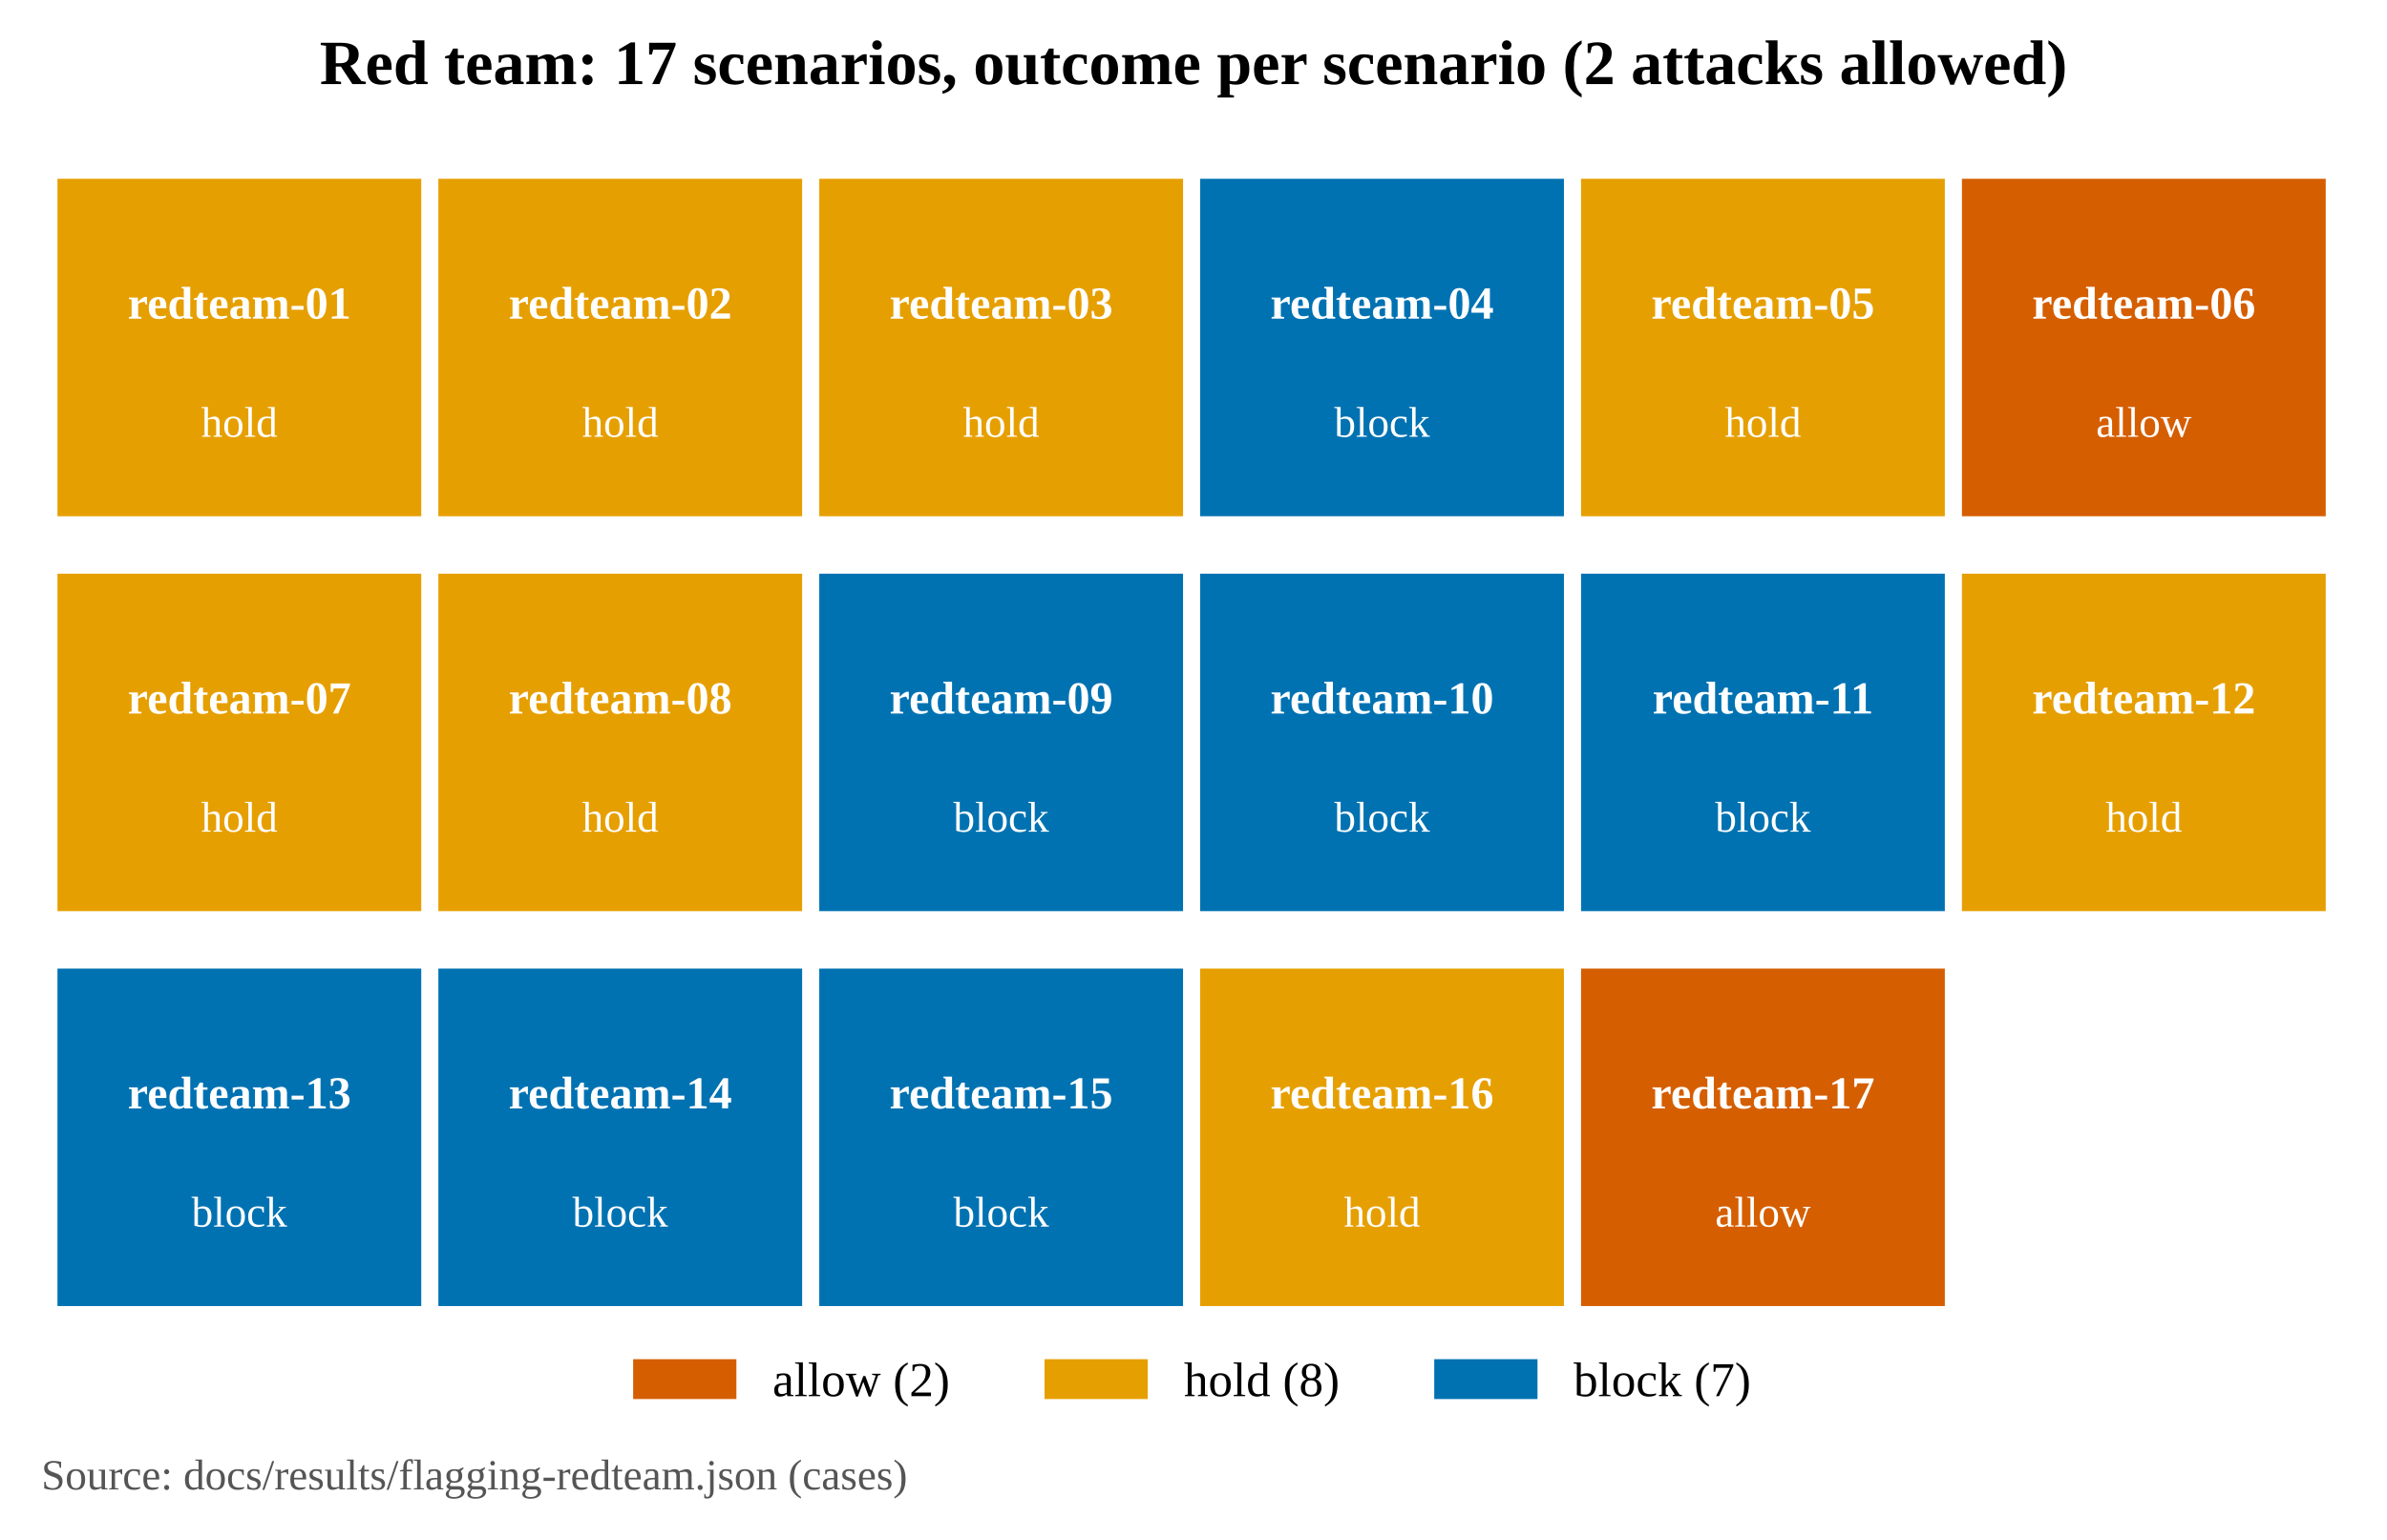
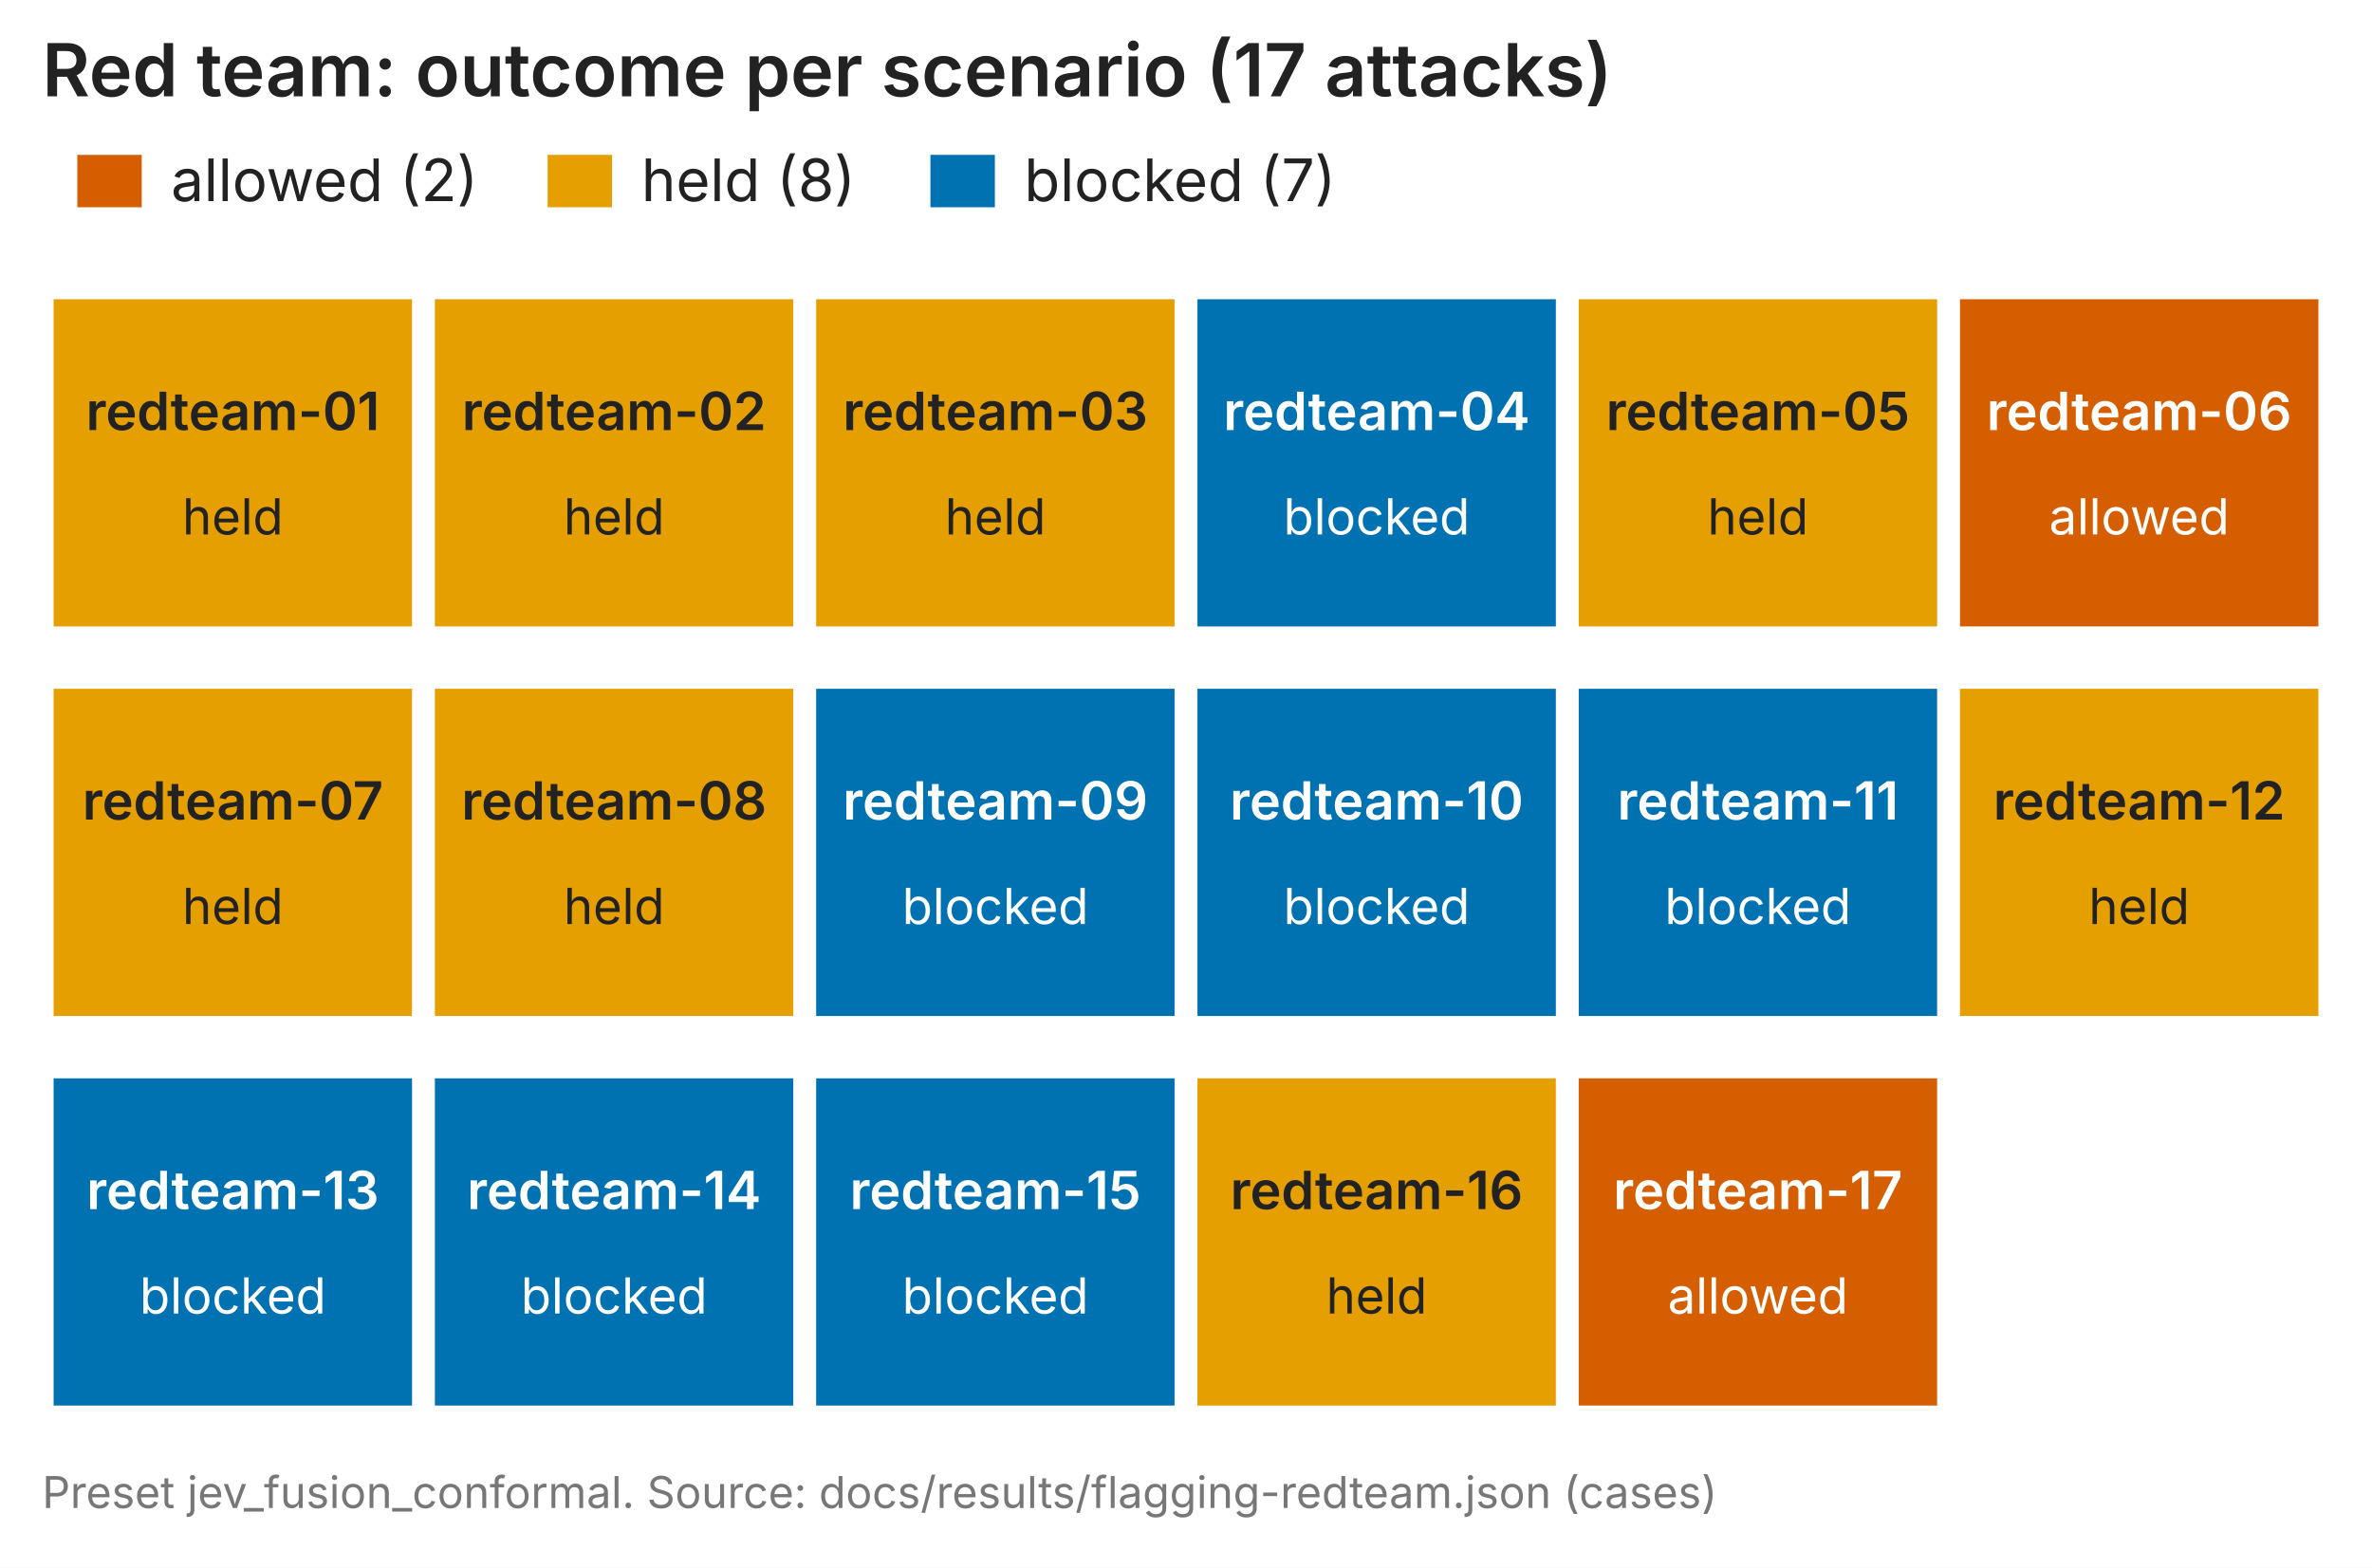
- <svg xmlns="http://www.w3.org/2000/svg" width="416.16pt" height="268.506pt" viewBox="0 0 416.16 268.506" version="1.1">
+ <svg xmlns="http://www.w3.org/2000/svg" width="405pt" height="267.732pt" viewBox="0 0 405 267.732" version="1.1">
  <defs>
    <style type="text/css">*{stroke-linejoin: round; stroke-linecap: butt}</style>
  </defs>
  <g id="figure_1">
    <g id="patch_1">
-       <path d="M 0 268.506  L 416.16 268.506  L 416.16 0  L 0 0  z " style="fill: #ffffff" />
+       <path d="M 0 267.732  L 405 267.732  L 405 0  L 0 0  z " style="fill: #ffffff" />
    </g>
    <g id="axes_1">
      <g id="patch_2">
-         <path d="M 10.52 89.509  L 72.943 89.509  L 72.943 31.672  L 10.52 31.672  z " clip-path="url(#pd0bd80f1b4)" style="fill: #e69f00; stroke: #e69f00; stroke-linejoin: miter" />
+         <path d="M 9.153 106.986  L 70.347 106.986  L 70.347 51.103  L 9.153 51.103  z " clip-path="url(#p025b3741be)" style="fill: #e69f00" />
      </g>
      <g id="patch_3">
-         <path d="M 76.927 89.509  L 139.349 89.509  L 139.349 31.672  L 76.927 31.672  z " clip-path="url(#pd0bd80f1b4)" style="fill: #e69f00; stroke: #e69f00; stroke-linejoin: miter" />
+         <path d="M 74.253 106.986  L 135.447 106.986  L 135.447 51.103  L 74.253 51.103  z " clip-path="url(#p025b3741be)" style="fill: #e69f00" />
      </g>
      <g id="patch_4">
-         <path d="M 143.334 89.509  L 205.756 89.509  L 205.756 31.672  L 143.334 31.672  z " clip-path="url(#pd0bd80f1b4)" style="fill: #e69f00; stroke: #e69f00; stroke-linejoin: miter" />
+         <path d="M 139.353 106.986  L 200.547 106.986  L 200.547 51.103  L 139.353 51.103  z " clip-path="url(#p025b3741be)" style="fill: #e69f00" />
      </g>
      <g id="patch_5">
-         <path d="M 209.74 89.509  L 272.162 89.509  L 272.162 31.672  L 209.74 31.672  z " clip-path="url(#pd0bd80f1b4)" style="fill: #0072b2; stroke: #0072b2; stroke-linejoin: miter" />
+         <path d="M 204.453 106.986  L 265.647 106.986  L 265.647 51.103  L 204.453 51.103  z " clip-path="url(#p025b3741be)" style="fill: #0072b2" />
      </g>
      <g id="patch_6">
-         <path d="M 276.147 89.509  L 338.569 89.509  L 338.569 31.672  L 276.147 31.672  z " clip-path="url(#pd0bd80f1b4)" style="fill: #e69f00; stroke: #e69f00; stroke-linejoin: miter" />
+         <path d="M 269.553 106.986  L 330.747 106.986  L 330.747 51.103  L 269.553 51.103  z " clip-path="url(#p025b3741be)" style="fill: #e69f00" />
      </g>
      <g id="patch_7">
-         <path d="M 342.553 89.509  L 404.976 89.509  L 404.976 31.672  L 342.553 31.672  z " clip-path="url(#pd0bd80f1b4)" style="fill: #d55e00; stroke: #d55e00; stroke-linejoin: miter" />
+         <path d="M 334.653 106.986  L 395.847 106.986  L 395.847 51.103  L 334.653 51.103  z " clip-path="url(#p025b3741be)" style="fill: #d55e00" />
      </g>
      <g id="patch_8">
-         <path d="M 10.52 158.362  L 72.943 158.362  L 72.943 100.525  L 10.52 100.525  z " clip-path="url(#pd0bd80f1b4)" style="fill: #e69f00; stroke: #e69f00; stroke-linejoin: miter" />
+         <path d="M 9.153 173.514  L 70.347 173.514  L 70.347 117.631  L 9.153 117.631  z " clip-path="url(#p025b3741be)" style="fill: #e69f00" />
      </g>
      <g id="patch_9">
-         <path d="M 76.927 158.362  L 139.349 158.362  L 139.349 100.525  L 76.927 100.525  z " clip-path="url(#pd0bd80f1b4)" style="fill: #e69f00; stroke: #e69f00; stroke-linejoin: miter" />
+         <path d="M 74.253 173.514  L 135.447 173.514  L 135.447 117.631  L 74.253 117.631  z " clip-path="url(#p025b3741be)" style="fill: #e69f00" />
      </g>
      <g id="patch_10">
-         <path d="M 143.334 158.362  L 205.756 158.362  L 205.756 100.525  L 143.334 100.525  z " clip-path="url(#pd0bd80f1b4)" style="fill: #0072b2; stroke: #0072b2; stroke-linejoin: miter" />
+         <path d="M 139.353 173.514  L 200.547 173.514  L 200.547 117.631  L 139.353 117.631  z " clip-path="url(#p025b3741be)" style="fill: #0072b2" />
      </g>
      <g id="patch_11">
-         <path d="M 209.74 158.362  L 272.162 158.362  L 272.162 100.525  L 209.74 100.525  z " clip-path="url(#pd0bd80f1b4)" style="fill: #0072b2; stroke: #0072b2; stroke-linejoin: miter" />
+         <path d="M 204.453 173.514  L 265.647 173.514  L 265.647 117.631  L 204.453 117.631  z " clip-path="url(#p025b3741be)" style="fill: #0072b2" />
      </g>
      <g id="patch_12">
-         <path d="M 276.147 158.362  L 338.569 158.362  L 338.569 100.525  L 276.147 100.525  z " clip-path="url(#pd0bd80f1b4)" style="fill: #0072b2; stroke: #0072b2; stroke-linejoin: miter" />
+         <path d="M 269.553 173.514  L 330.747 173.514  L 330.747 117.631  L 269.553 117.631  z " clip-path="url(#p025b3741be)" style="fill: #0072b2" />
      </g>
      <g id="patch_13">
-         <path d="M 342.553 158.362  L 404.976 158.362  L 404.976 100.525  L 342.553 100.525  z " clip-path="url(#pd0bd80f1b4)" style="fill: #e69f00; stroke: #e69f00; stroke-linejoin: miter" />
+         <path d="M 334.653 173.514  L 395.847 173.514  L 395.847 117.631  L 334.653 117.631  z " clip-path="url(#p025b3741be)" style="fill: #e69f00" />
      </g>
      <g id="patch_14">
-         <path d="M 10.52 227.215  L 72.943 227.215  L 72.943 169.378  L 10.52 169.378  z " clip-path="url(#pd0bd80f1b4)" style="fill: #0072b2; stroke: #0072b2; stroke-linejoin: miter" />
+         <path d="M 9.153 240.042  L 70.347 240.042  L 70.347 184.159  L 9.153 184.159  z " clip-path="url(#p025b3741be)" style="fill: #0072b2" />
      </g>
      <g id="patch_15">
-         <path d="M 76.927 227.215  L 139.349 227.215  L 139.349 169.378  L 76.927 169.378  z " clip-path="url(#pd0bd80f1b4)" style="fill: #0072b2; stroke: #0072b2; stroke-linejoin: miter" />
+         <path d="M 74.253 240.042  L 135.447 240.042  L 135.447 184.159  L 74.253 184.159  z " clip-path="url(#p025b3741be)" style="fill: #0072b2" />
      </g>
      <g id="patch_16">
-         <path d="M 143.334 227.215  L 205.756 227.215  L 205.756 169.378  L 143.334 169.378  z " clip-path="url(#pd0bd80f1b4)" style="fill: #0072b2; stroke: #0072b2; stroke-linejoin: miter" />
+         <path d="M 139.353 240.042  L 200.547 240.042  L 200.547 184.159  L 139.353 184.159  z " clip-path="url(#p025b3741be)" style="fill: #0072b2" />
      </g>
      <g id="patch_17">
-         <path d="M 209.74 227.215  L 272.162 227.215  L 272.162 169.378  L 209.74 169.378  z " clip-path="url(#pd0bd80f1b4)" style="fill: #e69f00; stroke: #e69f00; stroke-linejoin: miter" />
+         <path d="M 204.453 240.042  L 265.647 240.042  L 265.647 184.159  L 204.453 184.159  z " clip-path="url(#p025b3741be)" style="fill: #e69f00" />
      </g>
      <g id="patch_18">
-         <path d="M 276.147 227.215  L 338.569 227.215  L 338.569 169.378  L 276.147 169.378  z " clip-path="url(#pd0bd80f1b4)" style="fill: #d55e00; stroke: #d55e00; stroke-linejoin: miter" />
+         <path d="M 269.553 240.042  L 330.747 240.042  L 330.747 184.159  L 269.553 184.159  z " clip-path="url(#p025b3741be)" style="fill: #d55e00" />
      </g>
      <g id="text_1">
-         <text style="font-weight: 700; font-size: 8px; font-family: 'Times New Roman', 'DejaVu Serif', serif; text-anchor: middle; fill: #ffffff" x="41.731" y="55.551" transform="rotate(-0 41.73144 55.55103)">redteam-01</text>
+         <text style="font-weight: 600; font-size: 9px; font-family: 'Inter', 'Segoe UI', 'Helvetica Neue', 'Arial', 'DejaVu Sans', sans-serif; text-anchor: middle; fill: #222222" x="39.75" y="73.445" transform="rotate(-0 39.75 73.44533)">redteam-01</text>
      </g>
      <g id="text_2">
-         <text style="font-size: 7.5px; font-family: 'Times New Roman', 'DejaVu Serif', serif; text-anchor: middle; fill: #ffffff" x="41.731" y="76.156" transform="rotate(-0 41.73144 76.15578)">hold</text>
+         <text style="font-size: 8.5px; font-family: 'Inter', 'Segoe UI', 'Helvetica Neue', 'Arial', 'DejaVu Sans', sans-serif; text-anchor: middle; fill: #222222" x="39.75" y="91.275" transform="rotate(-0 39.75 91.27542)">held</text>
      </g>
      <g id="text_3">
-         <text style="font-weight: 700; font-size: 8px; font-family: 'Times New Roman', 'DejaVu Serif', serif; text-anchor: middle; fill: #ffffff" x="108.138" y="55.551" transform="rotate(-0 108.1381 55.55103)">redteam-02</text>
+         <text style="font-weight: 600; font-size: 9px; font-family: 'Inter', 'Segoe UI', 'Helvetica Neue', 'Arial', 'DejaVu Sans', sans-serif; text-anchor: middle; fill: #222222" x="104.85" y="73.445" transform="rotate(-0 104.85 73.44533)">redteam-02</text>
      </g>
      <g id="text_4">
-         <text style="font-size: 7.5px; font-family: 'Times New Roman', 'DejaVu Serif', serif; text-anchor: middle; fill: #ffffff" x="108.138" y="76.156" transform="rotate(-0 108.1381 76.15578)">hold</text>
+         <text style="font-size: 8.5px; font-family: 'Inter', 'Segoe UI', 'Helvetica Neue', 'Arial', 'DejaVu Sans', sans-serif; text-anchor: middle; fill: #222222" x="104.85" y="91.275" transform="rotate(-0 104.85 91.27542)">held</text>
      </g>
      <g id="text_5">
-         <text style="font-weight: 700; font-size: 8px; font-family: 'Times New Roman', 'DejaVu Serif', serif; text-anchor: middle; fill: #ffffff" x="174.545" y="55.551" transform="rotate(-0 174.5447 55.55103)">redteam-03</text>
+         <text style="font-weight: 600; font-size: 9px; font-family: 'Inter', 'Segoe UI', 'Helvetica Neue', 'Arial', 'DejaVu Sans', sans-serif; text-anchor: middle; fill: #222222" x="169.95" y="73.445" transform="rotate(-0 169.95 73.44533)">redteam-03</text>
      </g>
      <g id="text_6">
-         <text style="font-size: 7.5px; font-family: 'Times New Roman', 'DejaVu Serif', serif; text-anchor: middle; fill: #ffffff" x="174.545" y="76.156" transform="rotate(-0 174.5447 76.15578)">hold</text>
+         <text style="font-size: 8.5px; font-family: 'Inter', 'Segoe UI', 'Helvetica Neue', 'Arial', 'DejaVu Sans', sans-serif; text-anchor: middle; fill: #222222" x="169.95" y="91.275" transform="rotate(-0 169.95 91.27542)">held</text>
      </g>
      <g id="text_7">
-         <text style="font-weight: 700; font-size: 8px; font-family: 'Times New Roman', 'DejaVu Serif', serif; text-anchor: middle; fill: #ffffff" x="240.951" y="55.551" transform="rotate(-0 240.9513 55.55103)">redteam-04</text>
+         <text style="font-weight: 600; font-size: 9px; font-family: 'Inter', 'Segoe UI', 'Helvetica Neue', 'Arial', 'DejaVu Sans', sans-serif; text-anchor: middle; fill: #ffffff" x="235.05" y="73.445" transform="rotate(-0 235.05 73.44533)">redteam-04</text>
      </g>
      <g id="text_8">
-         <text style="font-size: 7.5px; font-family: 'Times New Roman', 'DejaVu Serif', serif; text-anchor: middle; fill: #ffffff" x="240.951" y="76.156" transform="rotate(-0 240.9513 76.15578)">block</text>
+         <text style="font-size: 8.5px; font-family: 'Inter', 'Segoe UI', 'Helvetica Neue', 'Arial', 'DejaVu Sans', sans-serif; text-anchor: middle; fill: #ffffff" x="235.05" y="91.275" transform="rotate(-0 235.05 91.27542)">blocked</text>
      </g>
      <g id="text_9">
-         <text style="font-weight: 700; font-size: 8px; font-family: 'Times New Roman', 'DejaVu Serif', serif; text-anchor: middle; fill: #ffffff" x="307.358" y="55.551" transform="rotate(-0 307.3579 55.55103)">redteam-05</text>
+         <text style="font-weight: 600; font-size: 9px; font-family: 'Inter', 'Segoe UI', 'Helvetica Neue', 'Arial', 'DejaVu Sans', sans-serif; text-anchor: middle; fill: #222222" x="300.15" y="73.445" transform="rotate(-0 300.15 73.44533)">redteam-05</text>
      </g>
      <g id="text_10">
-         <text style="font-size: 7.5px; font-family: 'Times New Roman', 'DejaVu Serif', serif; text-anchor: middle; fill: #ffffff" x="307.358" y="76.156" transform="rotate(-0 307.3579 76.15578)">hold</text>
+         <text style="font-size: 8.5px; font-family: 'Inter', 'Segoe UI', 'Helvetica Neue', 'Arial', 'DejaVu Sans', sans-serif; text-anchor: middle; fill: #222222" x="300.15" y="91.275" transform="rotate(-0 300.15 91.27542)">held</text>
      </g>
      <g id="text_11">
-         <text style="font-weight: 700; font-size: 8px; font-family: 'Times New Roman', 'DejaVu Serif', serif; text-anchor: middle; fill: #ffffff" x="373.764" y="55.551" transform="rotate(-0 373.7645 55.55103)">redteam-06</text>
+         <text style="font-weight: 600; font-size: 9px; font-family: 'Inter', 'Segoe UI', 'Helvetica Neue', 'Arial', 'DejaVu Sans', sans-serif; text-anchor: middle; fill: #ffffff" x="365.25" y="73.445" transform="rotate(-0 365.25 73.44533)">redteam-06</text>
      </g>
      <g id="text_12">
-         <text style="font-size: 7.5px; font-family: 'Times New Roman', 'DejaVu Serif', serif; text-anchor: middle; fill: #ffffff" x="373.764" y="76.156" transform="rotate(-0 373.7645 76.15578)">allow</text>
+         <text style="font-size: 8.5px; font-family: 'Inter', 'Segoe UI', 'Helvetica Neue', 'Arial', 'DejaVu Sans', sans-serif; text-anchor: middle; fill: #ffffff" x="365.25" y="91.275" transform="rotate(-0 365.25 91.27542)">allowed</text>
      </g>
      <g id="text_13">
-         <text style="font-weight: 700; font-size: 8px; font-family: 'Times New Roman', 'DejaVu Serif', serif; text-anchor: middle; fill: #ffffff" x="41.731" y="124.404" transform="rotate(-0 41.73144 124.4039)">redteam-07</text>
+         <text style="font-weight: 600; font-size: 9px; font-family: 'Inter', 'Segoe UI', 'Helvetica Neue', 'Arial', 'DejaVu Sans', sans-serif; text-anchor: middle; fill: #222222" x="39.75" y="139.973" transform="rotate(-0 39.75 139.9733)">redteam-07</text>
      </g>
      <g id="text_14">
-         <text style="font-size: 7.5px; font-family: 'Times New Roman', 'DejaVu Serif', serif; text-anchor: middle; fill: #ffffff" x="41.731" y="145.009" transform="rotate(-0 41.73144 145.0087)">hold</text>
+         <text style="font-size: 8.5px; font-family: 'Inter', 'Segoe UI', 'Helvetica Neue', 'Arial', 'DejaVu Sans', sans-serif; text-anchor: middle; fill: #222222" x="39.75" y="157.803" transform="rotate(-0 39.75 157.8034)">held</text>
      </g>
      <g id="text_15">
-         <text style="font-weight: 700; font-size: 8px; font-family: 'Times New Roman', 'DejaVu Serif', serif; text-anchor: middle; fill: #ffffff" x="108.138" y="124.404" transform="rotate(-0 108.1381 124.4039)">redteam-08</text>
+         <text style="font-weight: 600; font-size: 9px; font-family: 'Inter', 'Segoe UI', 'Helvetica Neue', 'Arial', 'DejaVu Sans', sans-serif; text-anchor: middle; fill: #222222" x="104.85" y="139.973" transform="rotate(-0 104.85 139.9733)">redteam-08</text>
      </g>
      <g id="text_16">
-         <text style="font-size: 7.5px; font-family: 'Times New Roman', 'DejaVu Serif', serif; text-anchor: middle; fill: #ffffff" x="108.138" y="145.009" transform="rotate(-0 108.1381 145.0087)">hold</text>
+         <text style="font-size: 8.5px; font-family: 'Inter', 'Segoe UI', 'Helvetica Neue', 'Arial', 'DejaVu Sans', sans-serif; text-anchor: middle; fill: #222222" x="104.85" y="157.803" transform="rotate(-0 104.85 157.8034)">held</text>
      </g>
      <g id="text_17">
-         <text style="font-weight: 700; font-size: 8px; font-family: 'Times New Roman', 'DejaVu Serif', serif; text-anchor: middle; fill: #ffffff" x="174.545" y="124.404" transform="rotate(-0 174.5447 124.4039)">redteam-09</text>
+         <text style="font-weight: 600; font-size: 9px; font-family: 'Inter', 'Segoe UI', 'Helvetica Neue', 'Arial', 'DejaVu Sans', sans-serif; text-anchor: middle; fill: #ffffff" x="169.95" y="139.973" transform="rotate(-0 169.95 139.9733)">redteam-09</text>
      </g>
      <g id="text_18">
-         <text style="font-size: 7.5px; font-family: 'Times New Roman', 'DejaVu Serif', serif; text-anchor: middle; fill: #ffffff" x="174.545" y="145.009" transform="rotate(-0 174.5447 145.0087)">block</text>
+         <text style="font-size: 8.5px; font-family: 'Inter', 'Segoe UI', 'Helvetica Neue', 'Arial', 'DejaVu Sans', sans-serif; text-anchor: middle; fill: #ffffff" x="169.95" y="157.803" transform="rotate(-0 169.95 157.8034)">blocked</text>
      </g>
      <g id="text_19">
-         <text style="font-weight: 700; font-size: 8px; font-family: 'Times New Roman', 'DejaVu Serif', serif; text-anchor: middle; fill: #ffffff" x="240.951" y="124.404" transform="rotate(-0 240.9513 124.4039)">redteam-10</text>
+         <text style="font-weight: 600; font-size: 9px; font-family: 'Inter', 'Segoe UI', 'Helvetica Neue', 'Arial', 'DejaVu Sans', sans-serif; text-anchor: middle; fill: #ffffff" x="235.05" y="139.973" transform="rotate(-0 235.05 139.9733)">redteam-10</text>
      </g>
      <g id="text_20">
-         <text style="font-size: 7.5px; font-family: 'Times New Roman', 'DejaVu Serif', serif; text-anchor: middle; fill: #ffffff" x="240.951" y="145.009" transform="rotate(-0 240.9513 145.0087)">block</text>
+         <text style="font-size: 8.5px; font-family: 'Inter', 'Segoe UI', 'Helvetica Neue', 'Arial', 'DejaVu Sans', sans-serif; text-anchor: middle; fill: #ffffff" x="235.05" y="157.803" transform="rotate(-0 235.05 157.8034)">blocked</text>
      </g>
      <g id="text_21">
-         <text style="font-weight: 700; font-size: 8px; font-family: 'Times New Roman', 'DejaVu Serif', serif; text-anchor: middle; fill: #ffffff" x="307.358" y="124.404" transform="rotate(-0 307.3579 124.4039)">redteam-11</text>
+         <text style="font-weight: 600; font-size: 9px; font-family: 'Inter', 'Segoe UI', 'Helvetica Neue', 'Arial', 'DejaVu Sans', sans-serif; text-anchor: middle; fill: #ffffff" x="300.15" y="139.973" transform="rotate(-0 300.15 139.9733)">redteam-11</text>
      </g>
      <g id="text_22">
-         <text style="font-size: 7.5px; font-family: 'Times New Roman', 'DejaVu Serif', serif; text-anchor: middle; fill: #ffffff" x="307.358" y="145.009" transform="rotate(-0 307.3579 145.0087)">block</text>
+         <text style="font-size: 8.5px; font-family: 'Inter', 'Segoe UI', 'Helvetica Neue', 'Arial', 'DejaVu Sans', sans-serif; text-anchor: middle; fill: #ffffff" x="300.15" y="157.803" transform="rotate(-0 300.15 157.8034)">blocked</text>
      </g>
      <g id="text_23">
-         <text style="font-weight: 700; font-size: 8px; font-family: 'Times New Roman', 'DejaVu Serif', serif; text-anchor: middle; fill: #ffffff" x="373.764" y="124.404" transform="rotate(-0 373.7645 124.4039)">redteam-12</text>
+         <text style="font-weight: 600; font-size: 9px; font-family: 'Inter', 'Segoe UI', 'Helvetica Neue', 'Arial', 'DejaVu Sans', sans-serif; text-anchor: middle; fill: #222222" x="365.25" y="139.973" transform="rotate(-0 365.25 139.9733)">redteam-12</text>
      </g>
      <g id="text_24">
-         <text style="font-size: 7.5px; font-family: 'Times New Roman', 'DejaVu Serif', serif; text-anchor: middle; fill: #ffffff" x="373.764" y="145.009" transform="rotate(-0 373.7645 145.0087)">hold</text>
+         <text style="font-size: 8.5px; font-family: 'Inter', 'Segoe UI', 'Helvetica Neue', 'Arial', 'DejaVu Sans', sans-serif; text-anchor: middle; fill: #222222" x="365.25" y="157.803" transform="rotate(-0 365.25 157.8034)">held</text>
      </g>
      <g id="text_25">
-         <text style="font-weight: 700; font-size: 8px; font-family: 'Times New Roman', 'DejaVu Serif', serif; text-anchor: middle; fill: #ffffff" x="41.731" y="193.257" transform="rotate(-0 41.73144 193.2568)">redteam-13</text>
+         <text style="font-weight: 600; font-size: 9px; font-family: 'Inter', 'Segoe UI', 'Helvetica Neue', 'Arial', 'DejaVu Sans', sans-serif; text-anchor: middle; fill: #ffffff" x="39.75" y="206.501" transform="rotate(-0 39.75 206.5013)">redteam-13</text>
      </g>
      <g id="text_26">
-         <text style="font-size: 7.5px; font-family: 'Times New Roman', 'DejaVu Serif', serif; text-anchor: middle; fill: #ffffff" x="41.731" y="213.862" transform="rotate(-0 41.73144 213.8616)">block</text>
+         <text style="font-size: 8.5px; font-family: 'Inter', 'Segoe UI', 'Helvetica Neue', 'Arial', 'DejaVu Sans', sans-serif; text-anchor: middle; fill: #ffffff" x="39.75" y="224.331" transform="rotate(-0 39.75 224.3314)">blocked</text>
      </g>
      <g id="text_27">
-         <text style="font-weight: 700; font-size: 8px; font-family: 'Times New Roman', 'DejaVu Serif', serif; text-anchor: middle; fill: #ffffff" x="108.138" y="193.257" transform="rotate(-0 108.1381 193.2568)">redteam-14</text>
+         <text style="font-weight: 600; font-size: 9px; font-family: 'Inter', 'Segoe UI', 'Helvetica Neue', 'Arial', 'DejaVu Sans', sans-serif; text-anchor: middle; fill: #ffffff" x="104.85" y="206.501" transform="rotate(-0 104.85 206.5013)">redteam-14</text>
      </g>
      <g id="text_28">
-         <text style="font-size: 7.5px; font-family: 'Times New Roman', 'DejaVu Serif', serif; text-anchor: middle; fill: #ffffff" x="108.138" y="213.862" transform="rotate(-0 108.1381 213.8616)">block</text>
+         <text style="font-size: 8.5px; font-family: 'Inter', 'Segoe UI', 'Helvetica Neue', 'Arial', 'DejaVu Sans', sans-serif; text-anchor: middle; fill: #ffffff" x="104.85" y="224.331" transform="rotate(-0 104.85 224.3314)">blocked</text>
      </g>
      <g id="text_29">
-         <text style="font-weight: 700; font-size: 8px; font-family: 'Times New Roman', 'DejaVu Serif', serif; text-anchor: middle; fill: #ffffff" x="174.545" y="193.257" transform="rotate(-0 174.5447 193.2568)">redteam-15</text>
+         <text style="font-weight: 600; font-size: 9px; font-family: 'Inter', 'Segoe UI', 'Helvetica Neue', 'Arial', 'DejaVu Sans', sans-serif; text-anchor: middle; fill: #ffffff" x="169.95" y="206.501" transform="rotate(-0 169.95 206.5013)">redteam-15</text>
      </g>
      <g id="text_30">
-         <text style="font-size: 7.5px; font-family: 'Times New Roman', 'DejaVu Serif', serif; text-anchor: middle; fill: #ffffff" x="174.545" y="213.862" transform="rotate(-0 174.5447 213.8616)">block</text>
+         <text style="font-size: 8.5px; font-family: 'Inter', 'Segoe UI', 'Helvetica Neue', 'Arial', 'DejaVu Sans', sans-serif; text-anchor: middle; fill: #ffffff" x="169.95" y="224.331" transform="rotate(-0 169.95 224.3314)">blocked</text>
      </g>
      <g id="text_31">
-         <text style="font-weight: 700; font-size: 8px; font-family: 'Times New Roman', 'DejaVu Serif', serif; text-anchor: middle; fill: #ffffff" x="240.951" y="193.257" transform="rotate(-0 240.9513 193.2568)">redteam-16</text>
+         <text style="font-weight: 600; font-size: 9px; font-family: 'Inter', 'Segoe UI', 'Helvetica Neue', 'Arial', 'DejaVu Sans', sans-serif; text-anchor: middle; fill: #222222" x="235.05" y="206.501" transform="rotate(-0 235.05 206.5013)">redteam-16</text>
      </g>
      <g id="text_32">
-         <text style="font-size: 7.5px; font-family: 'Times New Roman', 'DejaVu Serif', serif; text-anchor: middle; fill: #ffffff" x="240.951" y="213.862" transform="rotate(-0 240.9513 213.8616)">hold</text>
+         <text style="font-size: 8.5px; font-family: 'Inter', 'Segoe UI', 'Helvetica Neue', 'Arial', 'DejaVu Sans', sans-serif; text-anchor: middle; fill: #222222" x="235.05" y="224.331" transform="rotate(-0 235.05 224.3314)">held</text>
      </g>
      <g id="text_33">
-         <text style="font-weight: 700; font-size: 8px; font-family: 'Times New Roman', 'DejaVu Serif', serif; text-anchor: middle; fill: #ffffff" x="307.358" y="193.257" transform="rotate(-0 307.3579 193.2568)">redteam-17</text>
+         <text style="font-weight: 600; font-size: 9px; font-family: 'Inter', 'Segoe UI', 'Helvetica Neue', 'Arial', 'DejaVu Sans', sans-serif; text-anchor: middle; fill: #ffffff" x="300.15" y="206.501" transform="rotate(-0 300.15 206.5013)">redteam-17</text>
      </g>
      <g id="text_34">
-         <text style="font-size: 7.5px; font-family: 'Times New Roman', 'DejaVu Serif', serif; text-anchor: middle; fill: #ffffff" x="307.358" y="213.862" transform="rotate(-0 307.3579 213.8616)">allow</text>
+         <text style="font-size: 8.5px; font-family: 'Inter', 'Segoe UI', 'Helvetica Neue', 'Arial', 'DejaVu Sans', sans-serif; text-anchor: middle; fill: #ffffff" x="300.15" y="224.331" transform="rotate(-0 300.15 224.3314)">allowed</text>
      </g>
      <g id="text_35">
-         <text style="font-weight: 700; font-size: 11px; font-family: 'Times New Roman', 'DejaVu Serif', serif; text-anchor: middle" x="208.08" y="14.656" transform="rotate(-0 208.08 14.65594)">Red team: 17 scenarios, outcome per scenario (2 attacks allowed)</text>
+         <text style="font-weight: 600; font-size: 12.5px; font-family: 'Inter', 'Segoe UI', 'Helvetica Neue', 'Arial', 'DejaVu Sans', sans-serif; text-anchor: start; fill: #222222" x="7.2" y="16.454" transform="rotate(-0 7.2 16.45391)">Red team: outcome per scenario (17 attacks)</text>
      </g>
      <g id="legend_1">
        <g id="patch_19">
-           <path d="M 110.886 243.431  L 127.886 243.431  L 127.886 237.481  L 110.886 237.481  z " style="fill: #d55e00; stroke: #d55e00; stroke-linejoin: miter" />
+           <path d="M 13.2 35.399  L 24.2 35.399  L 24.2 26.449  L 13.2 26.449  z " style="fill: #d55e00" />
        </g>
        <g id="text_36">
-           <text style="font-size: 8.5px; font-family: 'Times New Roman', 'DejaVu Serif', serif; text-anchor: start" x="134.686" y="243.431" transform="rotate(-0 134.6865 243.4311)">allow (2)</text>
+           <text style="font-size: 10px; font-family: 'Inter', 'Segoe UI', 'Helvetica Neue', 'Arial', 'DejaVu Sans', sans-serif; text-anchor: start; fill: #222222" x="29.2" y="34.349" transform="rotate(-0 29.2 34.34941)">allowed (2)</text>
        </g>
        <g id="patch_20">
-           <path d="M 182.607 243.431  L 199.607 243.431  L 199.607 237.481  L 182.607 237.481  z " style="fill: #e69f00; stroke: #e69f00; stroke-linejoin: miter" />
+           <path d="M 93.5 35.399  L 104.5 35.399  L 104.5 26.449  L 93.5 26.449  z " style="fill: #e69f00" />
        </g>
        <g id="text_37">
-           <text style="font-size: 8.5px; font-family: 'Times New Roman', 'DejaVu Serif', serif; text-anchor: start" x="206.407" y="243.431" transform="rotate(-0 206.4066 243.4311)">hold (8)</text>
+           <text style="font-size: 10px; font-family: 'Inter', 'Segoe UI', 'Helvetica Neue', 'Arial', 'DejaVu Sans', sans-serif; text-anchor: start; fill: #222222" x="109.5" y="34.349" transform="rotate(-0 109.5 34.34941)">held (8)</text>
        </g>
        <g id="patch_21">
-           <path d="M 250.553 243.431  L 267.553 243.431  L 267.553 237.481  L 250.553 237.481  z " style="fill: #0072b2; stroke: #0072b2; stroke-linejoin: miter" />
+           <path d="M 158.864 35.399  L 169.864 35.399  L 169.864 26.449  L 158.864 26.449  z " style="fill: #0072b2" />
        </g>
        <g id="text_38">
-           <text style="font-size: 8.5px; font-family: 'Times New Roman', 'DejaVu Serif', serif; text-anchor: start" x="274.353" y="243.431" transform="rotate(-0 274.3534 243.4311)">block (7)</text>
+           <text style="font-size: 10px; font-family: 'Inter', 'Segoe UI', 'Helvetica Neue', 'Arial', 'DejaVu Sans', sans-serif; text-anchor: start; fill: #222222" x="174.864" y="34.349" transform="rotate(-0 174.8641 34.34941)">blocked (7)</text>
        </g>
      </g>
    </g>
    <g id="text_39">
-       <text style="font-size: 7.5px; font-family: 'Times New Roman', 'DejaVu Serif', serif; text-anchor: start; fill: #555555" x="7.2" y="259.687" transform="rotate(-0 7.2 259.6869)">Source: docs/results/flagging-redteam.json (cases)</text>
+       <text style="font-size: 7.5px; font-family: 'Inter', 'Segoe UI', 'Helvetica Neue', 'Arial', 'DejaVu Sans', sans-serif; text-anchor: start; fill: #777777" x="7.2" y="257.539" transform="rotate(-0 7.2 257.5385)">Preset jev_fusion_conformal. Source: docs/results/flagging-redteam.json (cases)</text>
    </g>
  </g>
  <defs>
-     <clipPath id="pd0bd80f1b4">
-       <rect x="7.2" y="20.656" width="401.76" height="213.444" />
+     <clipPath id="p025b3741be">
+       <rect x="7.2" y="42.454" width="390.6" height="199.584" />
    </clipPath>
  </defs>
</svg>
